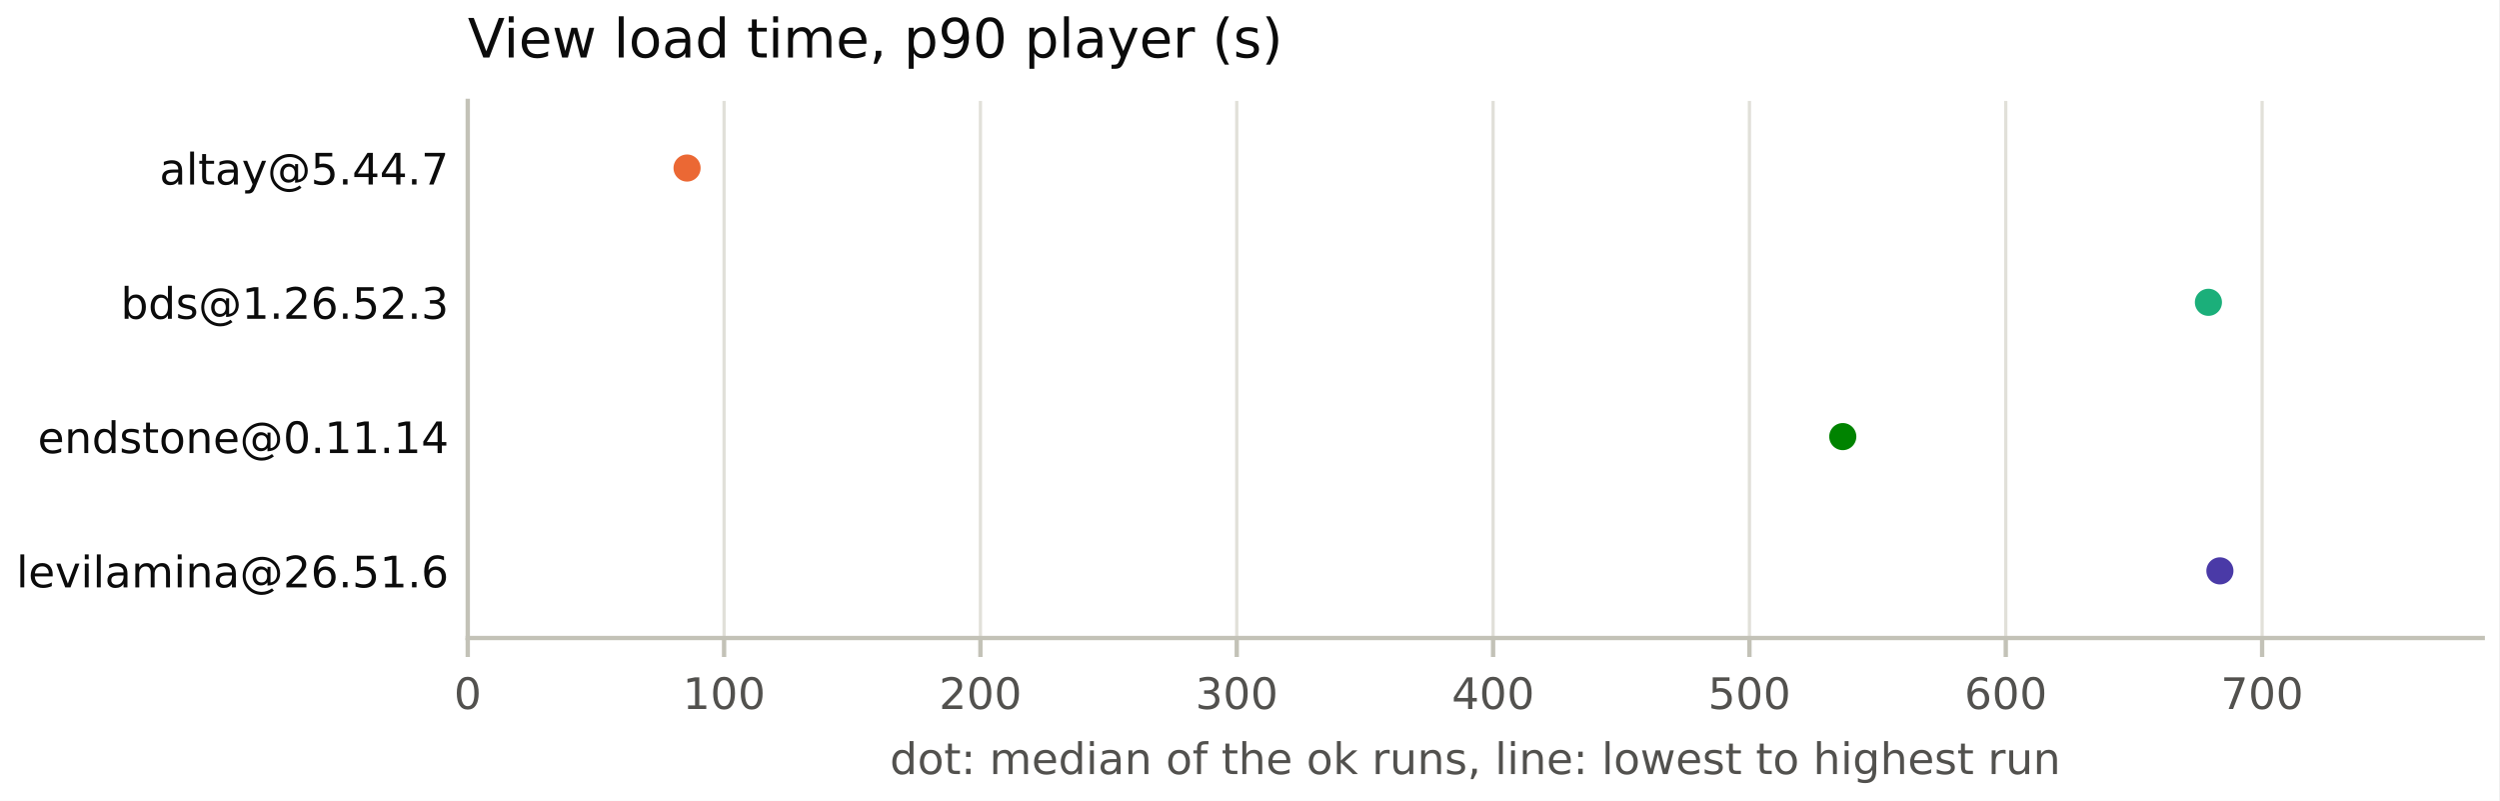
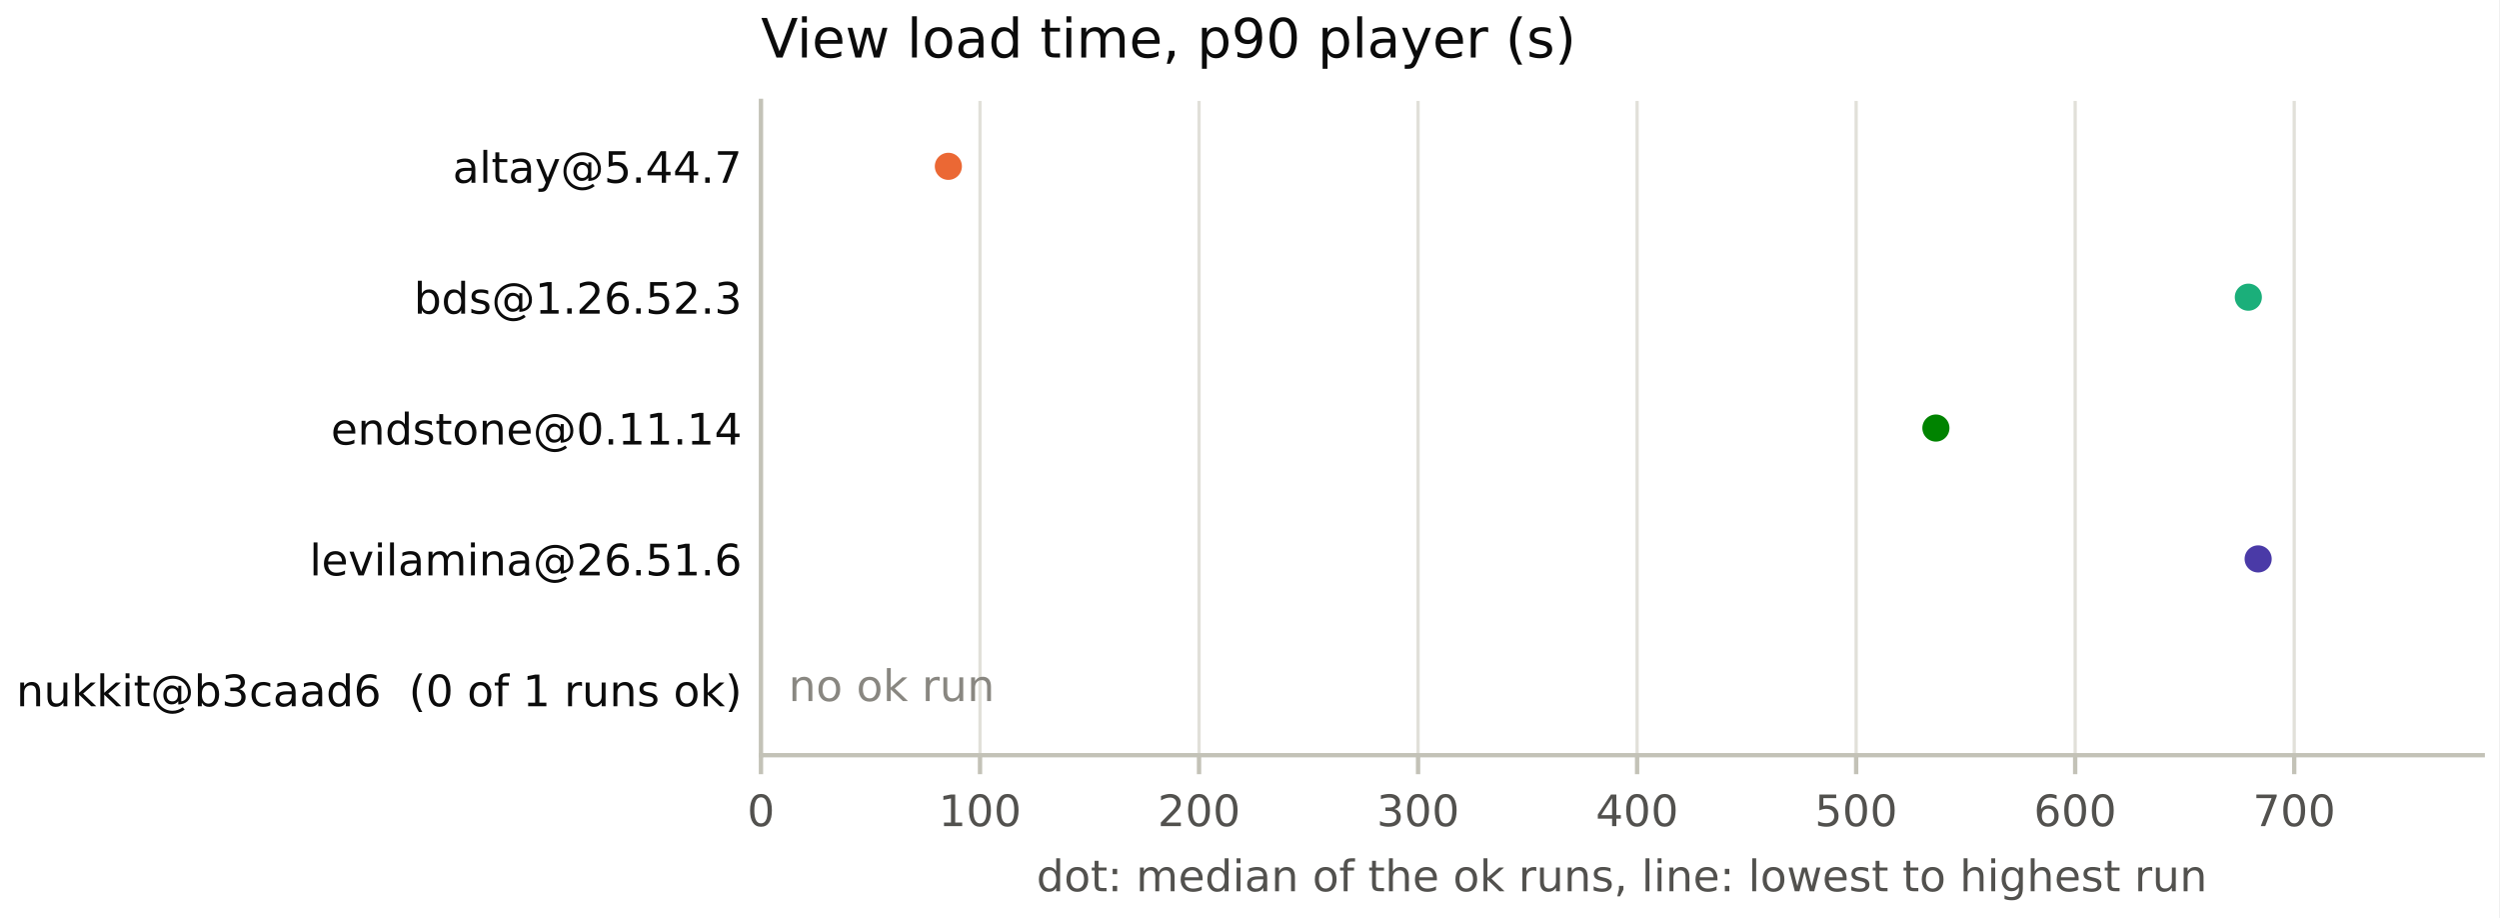
- <svg xmlns="http://www.w3.org/2000/svg" xmlns:xlink="http://www.w3.org/1999/xlink" width="460.8pt" height="147.6pt" viewBox="0 0 460.8 147.6" version="1.1">
+ <svg xmlns="http://www.w3.org/2000/svg" xmlns:xlink="http://www.w3.org/1999/xlink" width="460.8pt" height="169.2pt" viewBox="0 0 460.8 169.2" version="1.1">
  <defs>
    <style type="text/css">*{stroke-linejoin: round; stroke-linecap: butt}</style>
  </defs>
  <g id="figure_1">
    <g id="patch_1">
-       <path d="M 0 147.6  L 460.8 147.6  L 460.8 0  L 0 0  z " style="fill: #ffffff" />
+       <path d="M 0 169.2  L 460.8 169.2  L 460.8 0  L 0 0  z " style="fill: #ffffff" />
    </g>
    <g id="axes_1">
      <g id="patch_2">
-         <path d="M 86.25 117.599  L 457.8 117.599  L 457.8 18.599  L 86.25 18.599  z " style="fill: #ffffff" />
+         <path d="M 140.318 139.199  L 457.8 139.199  L 457.8 18.599  L 140.318 18.599  z " style="fill: #ffffff" />
      </g>
      <g id="matplotlib.axis_1">
        <g id="xtick_1">
          <g id="line2d_1">
-             <path d="M 86.25 117.599  L 86.25 18.599  " clip-path="url(#p719f9ddf94)" style="fill: none; stroke: #e1e0d9; stroke-width: 0.6; stroke-linecap: square" />
+             <path d="M 140.318 139.199  L 140.318 18.599  " clip-path="url(#pc99acf0a70)" style="fill: none; stroke: #e1e0d9; stroke-width: 0.6; stroke-linecap: square" />
          </g>
          <g id="line2d_2">
            <defs>
-               <path id="m1a9a3c42ce" d="M 0 0  L 0 3.5  " style="stroke: #c3c2b7; stroke-width: 0.8" />
+               <path id="med76c2f590" d="M 0 0  L 0 3.5  " style="stroke: #c3c2b7; stroke-width: 0.8" />
            </defs>
            <g>
-               <use xlink:href="#m1a9a3c42ce" x="86.25" y="117.599" style="fill: #c3c2b7; stroke: #c3c2b7; stroke-width: 0.8" />
+               <use xlink:href="#med76c2f590" x="140.318" y="139.199" style="fill: #c3c2b7; stroke: #c3c2b7; stroke-width: 0.8" />
            </g>
          </g>
          <g id="text_1">
-             <g style="fill: #52514e" transform="translate(83.70524 130.6773) scale(0.08 -0.08)">
+             <g style="fill: #52514e" transform="translate(137.7727 152.2773) scale(0.08 -0.08)">
              <defs>
                <path id="DejaVuSans-13" d="M 2034 4250  Q 1547 4250 1301 3770  Q 1056 3291 1056 2328  Q 1056 1369 1301 889  Q 1547 409 2034 409  Q 2525 409 2770 889  Q 3016 1369 3016 2328  Q 3016 3291 2770 3770  Q 2525 4250 2034 4250  z M 2034 4750  Q 2819 4750 3233 4129  Q 3647 3509 3647 2328  Q 3647 1150 3233 529  Q 2819 -91 2034 -91  Q 1250 -91 836 529  Q 422 1150 422 2328  Q 422 3509 836 4129  Q 1250 4750 2034 4750  z " transform="scale(0.015625)" />
              </defs>
              <use xlink:href="#DejaVuSans-13" />
            </g>
          </g>
        </g>
        <g id="xtick_2">
          <g id="line2d_3">
-             <path d="M 133.517 117.599  L 133.517 18.599  " clip-path="url(#p719f9ddf94)" style="fill: none; stroke: #e1e0d9; stroke-width: 0.6; stroke-linecap: square" />
+             <path d="M 180.707 139.199  L 180.707 18.599  " clip-path="url(#pc99acf0a70)" style="fill: none; stroke: #e1e0d9; stroke-width: 0.6; stroke-linecap: square" />
          </g>
          <g id="line2d_4">
            <g>
-               <use xlink:href="#m1a9a3c42ce" x="133.517" y="117.599" style="fill: #c3c2b7; stroke: #c3c2b7; stroke-width: 0.8" />
+               <use xlink:href="#med76c2f590" x="180.707" y="139.199" style="fill: #c3c2b7; stroke: #c3c2b7; stroke-width: 0.8" />
            </g>
          </g>
          <g id="text_2">
-             <g style="fill: #52514e" transform="translate(125.8822 130.6773) scale(0.08 -0.08)">
+             <g style="fill: #52514e" transform="translate(173.0715 152.2773) scale(0.08 -0.08)">
              <defs>
                <path id="DejaVuSans-14" d="M 794 531  L 1825 531  L 1825 4091  L 703 3866  L 703 4441  L 1819 4666  L 2450 4666  L 2450 531  L 3481 531  L 3481 0  L 794 0  L 794 531  z " transform="scale(0.015625)" />
              </defs>
              <use xlink:href="#DejaVuSans-14" />
              <use xlink:href="#DejaVuSans-13" transform="translate(63.625 0)" />
              <use xlink:href="#DejaVuSans-13" transform="translate(127.25 0)" />
            </g>
          </g>
        </g>
        <g id="xtick_3">
          <g id="line2d_5">
-             <path d="M 180.784 117.599  L 180.784 18.599  " clip-path="url(#p719f9ddf94)" style="fill: none; stroke: #e1e0d9; stroke-width: 0.6; stroke-linecap: square" />
+             <path d="M 221.095 139.199  L 221.095 18.599  " clip-path="url(#pc99acf0a70)" style="fill: none; stroke: #e1e0d9; stroke-width: 0.6; stroke-linecap: square" />
          </g>
          <g id="line2d_6">
            <g>
-               <use xlink:href="#m1a9a3c42ce" x="180.784" y="117.599" style="fill: #c3c2b7; stroke: #c3c2b7; stroke-width: 0.8" />
+               <use xlink:href="#med76c2f590" x="221.095" y="139.199" style="fill: #c3c2b7; stroke: #c3c2b7; stroke-width: 0.8" />
            </g>
          </g>
          <g id="text_3">
-             <g style="fill: #52514e" transform="translate(173.1493 130.6773) scale(0.08 -0.08)">
+             <g style="fill: #52514e" transform="translate(213.4603 152.2773) scale(0.08 -0.08)">
              <defs>
                <path id="DejaVuSans-15" d="M 1228 531  L 3431 531  L 3431 0  L 469 0  L 469 531  Q 828 903 1448 1529  Q 2069 2156 2228 2338  Q 2531 2678 2651 2914  Q 2772 3150 2772 3378  Q 2772 3750 2511 3984  Q 2250 4219 1831 4219  Q 1534 4219 1204 4116  Q 875 4013 500 3803  L 500 4441  Q 881 4594 1212 4672  Q 1544 4750 1819 4750  Q 2544 4750 2975 4387  Q 3406 4025 3406 3419  Q 3406 3131 3298 2873  Q 3191 2616 2906 2266  Q 2828 2175 2409 1742  Q 1991 1309 1228 531  z " transform="scale(0.015625)" />
              </defs>
              <use xlink:href="#DejaVuSans-15" />
              <use xlink:href="#DejaVuSans-13" transform="translate(63.625 0)" />
              <use xlink:href="#DejaVuSans-13" transform="translate(127.25 0)" />
            </g>
          </g>
        </g>
        <g id="xtick_4">
          <g id="line2d_7">
-             <path d="M 228.051 117.599  L 228.051 18.599  " clip-path="url(#p719f9ddf94)" style="fill: none; stroke: #e1e0d9; stroke-width: 0.6; stroke-linecap: square" />
+             <path d="M 261.484 139.199  L 261.484 18.599  " clip-path="url(#pc99acf0a70)" style="fill: none; stroke: #e1e0d9; stroke-width: 0.6; stroke-linecap: square" />
          </g>
          <g id="line2d_8">
            <g>
-               <use xlink:href="#m1a9a3c42ce" x="228.051" y="117.599" style="fill: #c3c2b7; stroke: #c3c2b7; stroke-width: 0.8" />
+               <use xlink:href="#med76c2f590" x="261.484" y="139.199" style="fill: #c3c2b7; stroke: #c3c2b7; stroke-width: 0.8" />
            </g>
          </g>
          <g id="text_4">
-             <g style="fill: #52514e" transform="translate(220.4163 130.6773) scale(0.08 -0.08)">
+             <g style="fill: #52514e" transform="translate(253.849 152.2773) scale(0.08 -0.08)">
              <defs>
                <path id="DejaVuSans-16" d="M 2597 2516  Q 3050 2419 3304 2112  Q 3559 1806 3559 1356  Q 3559 666 3084 287  Q 2609 -91 1734 -91  Q 1441 -91 1130 -33  Q 819 25 488 141  L 488 750  Q 750 597 1062 519  Q 1375 441 1716 441  Q 2309 441 2620 675  Q 2931 909 2931 1356  Q 2931 1769 2642 2001  Q 2353 2234 1838 2234  L 1294 2234  L 1294 2753  L 1863 2753  Q 2328 2753 2575 2939  Q 2822 3125 2822 3475  Q 2822 3834 2567 4026  Q 2313 4219 1838 4219  Q 1578 4219 1281 4162  Q 984 4106 628 3988  L 628 4550  Q 988 4650 1302 4700  Q 1616 4750 1894 4750  Q 2613 4750 3031 4423  Q 3450 4097 3450 3541  Q 3450 3153 3228 2886  Q 3006 2619 2597 2516  z " transform="scale(0.015625)" />
              </defs>
              <use xlink:href="#DejaVuSans-16" />
              <use xlink:href="#DejaVuSans-13" transform="translate(63.625 0)" />
              <use xlink:href="#DejaVuSans-13" transform="translate(127.25 0)" />
            </g>
          </g>
        </g>
        <g id="xtick_5">
          <g id="line2d_9">
-             <path d="M 275.318 117.599  L 275.318 18.599  " clip-path="url(#p719f9ddf94)" style="fill: none; stroke: #e1e0d9; stroke-width: 0.6; stroke-linecap: square" />
+             <path d="M 301.873 139.199  L 301.873 18.599  " clip-path="url(#pc99acf0a70)" style="fill: none; stroke: #e1e0d9; stroke-width: 0.6; stroke-linecap: square" />
          </g>
          <g id="line2d_10">
            <g>
-               <use xlink:href="#m1a9a3c42ce" x="275.318" y="117.599" style="fill: #c3c2b7; stroke: #c3c2b7; stroke-width: 0.8" />
+               <use xlink:href="#med76c2f590" x="301.873" y="139.199" style="fill: #c3c2b7; stroke: #c3c2b7; stroke-width: 0.8" />
            </g>
          </g>
          <g id="text_5">
-             <g style="fill: #52514e" transform="translate(267.6833 130.6773) scale(0.08 -0.08)">
+             <g style="fill: #52514e" transform="translate(294.2378 152.2773) scale(0.08 -0.08)">
              <defs>
                <path id="DejaVuSans-17" d="M 2419 4116  L 825 1625  L 2419 1625  L 2419 4116  z M 2253 4666  L 3047 4666  L 3047 1625  L 3713 1625  L 3713 1100  L 3047 1100  L 3047 0  L 2419 0  L 2419 1100  L 313 1100  L 313 1709  L 2253 4666  z " transform="scale(0.015625)" />
              </defs>
              <use xlink:href="#DejaVuSans-17" />
              <use xlink:href="#DejaVuSans-13" transform="translate(63.625 0)" />
              <use xlink:href="#DejaVuSans-13" transform="translate(127.25 0)" />
            </g>
          </g>
        </g>
        <g id="xtick_6">
          <g id="line2d_11">
-             <path d="M 322.585 117.599  L 322.585 18.599  " clip-path="url(#p719f9ddf94)" style="fill: none; stroke: #e1e0d9; stroke-width: 0.6; stroke-linecap: square" />
+             <path d="M 342.262 139.199  L 342.262 18.599  " clip-path="url(#pc99acf0a70)" style="fill: none; stroke: #e1e0d9; stroke-width: 0.6; stroke-linecap: square" />
          </g>
          <g id="line2d_12">
            <g>
-               <use xlink:href="#m1a9a3c42ce" x="322.585" y="117.599" style="fill: #c3c2b7; stroke: #c3c2b7; stroke-width: 0.8" />
+               <use xlink:href="#med76c2f590" x="342.262" y="139.199" style="fill: #c3c2b7; stroke: #c3c2b7; stroke-width: 0.8" />
            </g>
          </g>
          <g id="text_6">
-             <g style="fill: #52514e" transform="translate(314.9503 130.6773) scale(0.08 -0.08)">
+             <g style="fill: #52514e" transform="translate(334.6265 152.2773) scale(0.08 -0.08)">
              <defs>
                <path id="DejaVuSans-18" d="M 691 4666  L 3169 4666  L 3169 4134  L 1269 4134  L 1269 2991  Q 1406 3038 1543 3061  Q 1681 3084 1819 3084  Q 2600 3084 3056 2656  Q 3513 2228 3513 1497  Q 3513 744 3044 326  Q 2575 -91 1722 -91  Q 1428 -91 1123 -41  Q 819 9 494 109  L 494 744  Q 775 591 1075 516  Q 1375 441 1709 441  Q 2250 441 2565 725  Q 2881 1009 2881 1497  Q 2881 1984 2565 2268  Q 2250 2553 1709 2553  Q 1456 2553 1204 2497  Q 953 2441 691 2322  L 691 4666  z " transform="scale(0.015625)" />
              </defs>
              <use xlink:href="#DejaVuSans-18" />
              <use xlink:href="#DejaVuSans-13" transform="translate(63.625 0)" />
              <use xlink:href="#DejaVuSans-13" transform="translate(127.25 0)" />
            </g>
          </g>
        </g>
        <g id="xtick_7">
          <g id="line2d_13">
-             <path d="M 369.852 117.599  L 369.852 18.599  " clip-path="url(#p719f9ddf94)" style="fill: none; stroke: #e1e0d9; stroke-width: 0.6; stroke-linecap: square" />
+             <path d="M 382.65 139.199  L 382.65 18.599  " clip-path="url(#pc99acf0a70)" style="fill: none; stroke: #e1e0d9; stroke-width: 0.6; stroke-linecap: square" />
          </g>
          <g id="line2d_14">
            <g>
-               <use xlink:href="#m1a9a3c42ce" x="369.852" y="117.599" style="fill: #c3c2b7; stroke: #c3c2b7; stroke-width: 0.8" />
+               <use xlink:href="#med76c2f590" x="382.65" y="139.199" style="fill: #c3c2b7; stroke: #c3c2b7; stroke-width: 0.8" />
            </g>
          </g>
          <g id="text_7">
-             <g style="fill: #52514e" transform="translate(362.2173 130.6773) scale(0.08 -0.08)">
+             <g style="fill: #52514e" transform="translate(375.0153 152.2773) scale(0.08 -0.08)">
              <defs>
                <path id="DejaVuSans-19" d="M 2113 2584  Q 1688 2584 1439 2293  Q 1191 2003 1191 1497  Q 1191 994 1439 701  Q 1688 409 2113 409  Q 2538 409 2786 701  Q 3034 994 3034 1497  Q 3034 2003 2786 2293  Q 2538 2584 2113 2584  z M 3366 4563  L 3366 3988  Q 3128 4100 2886 4159  Q 2644 4219 2406 4219  Q 1781 4219 1451 3797  Q 1122 3375 1075 2522  Q 1259 2794 1537 2939  Q 1816 3084 2150 3084  Q 2853 3084 3261 2657  Q 3669 2231 3669 1497  Q 3669 778 3244 343  Q 2819 -91 2113 -91  Q 1303 -91 875 529  Q 447 1150 447 2328  Q 447 3434 972 4092  Q 1497 4750 2381 4750  Q 2619 4750 2861 4703  Q 3103 4656 3366 4563  z " transform="scale(0.015625)" />
              </defs>
              <use xlink:href="#DejaVuSans-19" />
              <use xlink:href="#DejaVuSans-13" transform="translate(63.625 0)" />
              <use xlink:href="#DejaVuSans-13" transform="translate(127.25 0)" />
            </g>
          </g>
        </g>
        <g id="xtick_8">
          <g id="line2d_15">
-             <path d="M 417.119 117.599  L 417.119 18.599  " clip-path="url(#p719f9ddf94)" style="fill: none; stroke: #e1e0d9; stroke-width: 0.6; stroke-linecap: square" />
+             <path d="M 423.039 139.199  L 423.039 18.599  " clip-path="url(#pc99acf0a70)" style="fill: none; stroke: #e1e0d9; stroke-width: 0.6; stroke-linecap: square" />
          </g>
          <g id="line2d_16">
            <g>
-               <use xlink:href="#m1a9a3c42ce" x="417.119" y="117.599" style="fill: #c3c2b7; stroke: #c3c2b7; stroke-width: 0.8" />
+               <use xlink:href="#med76c2f590" x="423.039" y="139.199" style="fill: #c3c2b7; stroke: #c3c2b7; stroke-width: 0.8" />
            </g>
          </g>
          <g id="text_8">
-             <g style="fill: #52514e" transform="translate(409.4843 130.6773) scale(0.08 -0.08)">
+             <g style="fill: #52514e" transform="translate(415.4041 152.2773) scale(0.08 -0.08)">
              <defs>
                <path id="DejaVuSans-1a" d="M 525 4666  L 3525 4666  L 3525 4397  L 1831 0  L 1172 0  L 2766 4134  L 525 4134  L 525 4666  z " transform="scale(0.015625)" />
              </defs>
              <use xlink:href="#DejaVuSans-1a" />
              <use xlink:href="#DejaVuSans-13" transform="translate(63.625 0)" />
              <use xlink:href="#DejaVuSans-13" transform="translate(127.25 0)" />
            </g>
          </g>
        </g>
        <g id="text_9">
-           <g style="fill: #52514e" transform="translate(164.0894 142.6779) scale(0.08 -0.08)">
+           <g style="fill: #52514e" transform="translate(191.1231 164.2779) scale(0.08 -0.08)">
            <defs>
              <path id="DejaVuSans-47" d="M 2906 2969  L 2906 4863  L 3481 4863  L 3481 0  L 2906 0  L 2906 525  Q 2725 213 2448 61  Q 2172 -91 1784 -91  Q 1150 -91 751 415  Q 353 922 353 1747  Q 353 2572 751 3078  Q 1150 3584 1784 3584  Q 2172 3584 2448 3432  Q 2725 3281 2906 2969  z M 947 1747  Q 947 1113 1208 752  Q 1469 391 1925 391  Q 2381 391 2643 752  Q 2906 1113 2906 1747  Q 2906 2381 2643 2742  Q 2381 3103 1925 3103  Q 1469 3103 1208 2742  Q 947 2381 947 1747  z " transform="scale(0.015625)" />
              <path id="DejaVuSans-52" d="M 1959 3097  Q 1497 3097 1228 2736  Q 959 2375 959 1747  Q 959 1119 1226 758  Q 1494 397 1959 397  Q 2419 397 2687 759  Q 2956 1122 2956 1747  Q 2956 2369 2687 2733  Q 2419 3097 1959 3097  z M 1959 3584  Q 2709 3584 3137 3096  Q 3566 2609 3566 1747  Q 3566 888 3137 398  Q 2709 -91 1959 -91  Q 1206 -91 779 398  Q 353 888 353 1747  Q 353 2609 779 3096  Q 1206 3584 1959 3584  z " transform="scale(0.015625)" />
              <path id="DejaVuSans-57" d="M 1172 4494  L 1172 3500  L 2356 3500  L 2356 3053  L 1172 3053  L 1172 1153  Q 1172 725 1289 603  Q 1406 481 1766 481  L 2356 481  L 2356 0  L 1766 0  Q 1100 0 847 248  Q 594 497 594 1153  L 594 3053  L 172 3053  L 172 3500  L 594 3500  L 594 4494  L 1172 4494  z " transform="scale(0.015625)" />
              <path id="DejaVuSans-1d" d="M 750 794  L 1409 794  L 1409 0  L 750 0  L 750 794  z M 750 3309  L 1409 3309  L 1409 2516  L 750 2516  L 750 3309  z " transform="scale(0.015625)" />
              <path id="DejaVuSans-3" transform="scale(0.015625)" />
              <path id="DejaVuSans-50" d="M 3328 2828  Q 3544 3216 3844 3400  Q 4144 3584 4550 3584  Q 5097 3584 5394 3201  Q 5691 2819 5691 2113  L 5691 0  L 5113 0  L 5113 2094  Q 5113 2597 4934 2840  Q 4756 3084 4391 3084  Q 3944 3084 3684 2787  Q 3425 2491 3425 1978  L 3425 0  L 2847 0  L 2847 2094  Q 2847 2600 2669 2842  Q 2491 3084 2119 3084  Q 1678 3084 1418 2786  Q 1159 2488 1159 1978  L 1159 0  L 581 0  L 581 3500  L 1159 3500  L 1159 2956  Q 1356 3278 1631 3431  Q 1906 3584 2284 3584  Q 2666 3584 2933 3390  Q 3200 3197 3328 2828  z " transform="scale(0.015625)" />
              <path id="DejaVuSans-48" d="M 3597 1894  L 3597 1613  L 953 1613  Q 991 1019 1311 708  Q 1631 397 2203 397  Q 2534 397 2845 478  Q 3156 559 3463 722  L 3463 178  Q 3153 47 2828 -22  Q 2503 -91 2169 -91  Q 1331 -91 842 396  Q 353 884 353 1716  Q 353 2575 817 3079  Q 1281 3584 2069 3584  Q 2775 3584 3186 3129  Q 3597 2675 3597 1894  z M 3022 2063  Q 3016 2534 2758 2815  Q 2500 3097 2075 3097  Q 1594 3097 1305 2825  Q 1016 2553 972 2059  L 3022 2063  z " transform="scale(0.015625)" />
              <path id="DejaVuSans-4c" d="M 603 3500  L 1178 3500  L 1178 0  L 603 0  L 603 3500  z M 603 4863  L 1178 4863  L 1178 4134  L 603 4134  L 603 4863  z " transform="scale(0.015625)" />
              <path id="DejaVuSans-44" d="M 2194 1759  Q 1497 1759 1228 1600  Q 959 1441 959 1056  Q 959 750 1161 570  Q 1363 391 1709 391  Q 2188 391 2477 730  Q 2766 1069 2766 1631  L 2766 1759  L 2194 1759  z M 3341 1997  L 3341 0  L 2766 0  L 2766 531  Q 2569 213 2275 61  Q 1981 -91 1556 -91  Q 1019 -91 701 211  Q 384 513 384 1019  Q 384 1609 779 1909  Q 1175 2209 1959 2209  L 2766 2209  L 2766 2266  Q 2766 2663 2505 2880  Q 2244 3097 1772 3097  Q 1472 3097 1187 3025  Q 903 2953 641 2809  L 641 3341  Q 956 3463 1253 3523  Q 1550 3584 1831 3584  Q 2591 3584 2966 3190  Q 3341 2797 3341 1997  z " transform="scale(0.015625)" />
              <path id="DejaVuSans-51" d="M 3513 2113  L 3513 0  L 2938 0  L 2938 2094  Q 2938 2591 2744 2837  Q 2550 3084 2163 3084  Q 1697 3084 1428 2787  Q 1159 2491 1159 1978  L 1159 0  L 581 0  L 581 3500  L 1159 3500  L 1159 2956  Q 1366 3272 1645 3428  Q 1925 3584 2291 3584  Q 2894 3584 3203 3211  Q 3513 2838 3513 2113  z " transform="scale(0.015625)" />
              <path id="DejaVuSans-49" d="M 2375 4863  L 2375 4384  L 1825 4384  Q 1516 4384 1395 4259  Q 1275 4134 1275 3809  L 1275 3500  L 2222 3500  L 2222 3053  L 1275 3053  L 1275 0  L 697 0  L 697 3053  L 147 3053  L 147 3500  L 697 3500  L 697 3744  Q 697 4328 969 4595  Q 1241 4863 1831 4863  L 2375 4863  z " transform="scale(0.015625)" />
              <path id="DejaVuSans-4b" d="M 3513 2113  L 3513 0  L 2938 0  L 2938 2094  Q 2938 2591 2744 2837  Q 2550 3084 2163 3084  Q 1697 3084 1428 2787  Q 1159 2491 1159 1978  L 1159 0  L 581 0  L 581 4863  L 1159 4863  L 1159 2956  Q 1366 3272 1645 3428  Q 1925 3584 2291 3584  Q 2894 3584 3203 3211  Q 3513 2838 3513 2113  z " transform="scale(0.015625)" />
              <path id="DejaVuSans-4e" d="M 581 4863  L 1159 4863  L 1159 1991  L 2875 3500  L 3609 3500  L 1753 1863  L 3688 0  L 2938 0  L 1159 1709  L 1159 0  L 581 0  L 581 4863  z " transform="scale(0.015625)" />
              <path id="DejaVuSans-55" d="M 2631 2963  Q 2534 3019 2420 3045  Q 2306 3072 2169 3072  Q 1681 3072 1420 2755  Q 1159 2438 1159 1844  L 1159 0  L 581 0  L 581 3500  L 1159 3500  L 1159 2956  Q 1341 3275 1631 3429  Q 1922 3584 2338 3584  Q 2397 3584 2469 3576  Q 2541 3569 2628 3553  L 2631 2963  z " transform="scale(0.015625)" />
              <path id="DejaVuSans-58" d="M 544 1381  L 544 3500  L 1119 3500  L 1119 1403  Q 1119 906 1312 657  Q 1506 409 1894 409  Q 2359 409 2629 706  Q 2900 1003 2900 1516  L 2900 3500  L 3475 3500  L 3475 0  L 2900 0  L 2900 538  Q 2691 219 2414 64  Q 2138 -91 1772 -91  Q 1169 -91 856 284  Q 544 659 544 1381  z M 1991 3584  L 1991 3584  z " transform="scale(0.015625)" />
              <path id="DejaVuSans-56" d="M 2834 3397  L 2834 2853  Q 2591 2978 2328 3040  Q 2066 3103 1784 3103  Q 1356 3103 1142 2972  Q 928 2841 928 2578  Q 928 2378 1081 2264  Q 1234 2150 1697 2047  L 1894 2003  Q 2506 1872 2764 1633  Q 3022 1394 3022 966  Q 3022 478 2636 193  Q 2250 -91 1575 -91  Q 1294 -91 989 -36  Q 684 19 347 128  L 347 722  Q 666 556 975 473  Q 1284 391 1588 391  Q 1994 391 2212 530  Q 2431 669 2431 922  Q 2431 1156 2273 1281  Q 2116 1406 1581 1522  L 1381 1569  Q 847 1681 609 1914  Q 372 2147 372 2553  Q 372 3047 722 3315  Q 1072 3584 1716 3584  Q 2034 3584 2315 3537  Q 2597 3491 2834 3397  z " transform="scale(0.015625)" />
              <path id="DejaVuSans-f" d="M 750 794  L 1409 794  L 1409 256  L 897 -744  L 494 -744  L 750 256  L 750 794  z " transform="scale(0.015625)" />
              <path id="DejaVuSans-4f" d="M 603 4863  L 1178 4863  L 1178 0  L 603 0  L 603 4863  z " transform="scale(0.015625)" />
              <path id="DejaVuSans-5a" d="M 269 3500  L 844 3500  L 1563 769  L 2278 3500  L 2956 3500  L 3675 769  L 4391 3500  L 4966 3500  L 4050 0  L 3372 0  L 2619 2869  L 1863 0  L 1184 0  L 269 3500  z " transform="scale(0.015625)" />
              <path id="DejaVuSans-4a" d="M 2906 1791  Q 2906 2416 2648 2759  Q 2391 3103 1925 3103  Q 1463 3103 1205 2759  Q 947 2416 947 1791  Q 947 1169 1205 825  Q 1463 481 1925 481  Q 2391 481 2648 825  Q 2906 1169 2906 1791  z M 3481 434  Q 3481 -459 3084 -895  Q 2688 -1331 1869 -1331  Q 1566 -1331 1297 -1286  Q 1028 -1241 775 -1147  L 775 -588  Q 1028 -725 1275 -790  Q 1522 -856 1778 -856  Q 2344 -856 2625 -561  Q 2906 -266 2906 331  L 2906 616  Q 2728 306 2450 153  Q 2172 0 1784 0  Q 1141 0 747 490  Q 353 981 353 1791  Q 353 2603 747 3093  Q 1141 3584 1784 3584  Q 2172 3584 2450 3431  Q 2728 3278 2906 2969  L 2906 3500  L 3481 3500  L 3481 434  z " transform="scale(0.015625)" />
            </defs>
            <use xlink:href="#DejaVuSans-47" />
            <use xlink:href="#DejaVuSans-52" transform="translate(63.48438 0)" />
            <use xlink:href="#DejaVuSans-57" transform="translate(124.6719 0)" />
            <use xlink:href="#DejaVuSans-1d" transform="translate(163.875 0)" />
            <use xlink:href="#DejaVuSans-3" transform="translate(197.5625 0)" />
            <use xlink:href="#DejaVuSans-50" transform="translate(229.3438 0)" />
            <use xlink:href="#DejaVuSans-48" transform="translate(326.75 0)" />
            <use xlink:href="#DejaVuSans-47" transform="translate(388.2812 0)" />
            <use xlink:href="#DejaVuSans-4c" transform="translate(451.7656 0)" />
            <use xlink:href="#DejaVuSans-44" transform="translate(479.5469 0)" />
            <use xlink:href="#DejaVuSans-51" transform="translate(540.8281 0)" />
            <use xlink:href="#DejaVuSans-3" transform="translate(604.2031 0)" />
            <use xlink:href="#DejaVuSans-52" transform="translate(635.9844 0)" />
            <use xlink:href="#DejaVuSans-49" transform="translate(697.1719 0)" />
            <use xlink:href="#DejaVuSans-3" transform="translate(732.375 0)" />
            <use xlink:href="#DejaVuSans-57" transform="translate(764.1562 0)" />
            <use xlink:href="#DejaVuSans-4b" transform="translate(803.3594 0)" />
            <use xlink:href="#DejaVuSans-48" transform="translate(866.7344 0)" />
            <use xlink:href="#DejaVuSans-3" transform="translate(928.2656 0)" />
            <use xlink:href="#DejaVuSans-52" transform="translate(960.0469 0)" />
            <use xlink:href="#DejaVuSans-4e" transform="translate(1021.234 0)" />
            <use xlink:href="#DejaVuSans-3" transform="translate(1079.141 0)" />
            <use xlink:href="#DejaVuSans-55" transform="translate(1110.922 0)" />
            <use xlink:href="#DejaVuSans-58" transform="translate(1152.031 0)" />
            <use xlink:href="#DejaVuSans-51" transform="translate(1215.406 0)" />
            <use xlink:href="#DejaVuSans-56" transform="translate(1278.781 0)" />
            <use xlink:href="#DejaVuSans-f" transform="translate(1330.875 0)" />
            <use xlink:href="#DejaVuSans-3" transform="translate(1362.656 0)" />
            <use xlink:href="#DejaVuSans-4f" transform="translate(1394.438 0)" />
            <use xlink:href="#DejaVuSans-4c" transform="translate(1422.219 0)" />
            <use xlink:href="#DejaVuSans-51" transform="translate(1450 0)" />
            <use xlink:href="#DejaVuSans-48" transform="translate(1513.375 0)" />
            <use xlink:href="#DejaVuSans-1d" transform="translate(1574.906 0)" />
            <use xlink:href="#DejaVuSans-3" transform="translate(1608.594 0)" />
            <use xlink:href="#DejaVuSans-4f" transform="translate(1640.375 0)" />
            <use xlink:href="#DejaVuSans-52" transform="translate(1668.156 0)" />
            <use xlink:href="#DejaVuSans-5a" transform="translate(1729.344 0)" />
            <use xlink:href="#DejaVuSans-48" transform="translate(1811.125 0)" />
            <use xlink:href="#DejaVuSans-56" transform="translate(1872.656 0)" />
            <use xlink:href="#DejaVuSans-57" transform="translate(1924.75 0)" />
            <use xlink:href="#DejaVuSans-3" transform="translate(1963.953 0)" />
            <use xlink:href="#DejaVuSans-57" transform="translate(1995.734 0)" />
            <use xlink:href="#DejaVuSans-52" transform="translate(2034.938 0)" />
            <use xlink:href="#DejaVuSans-3" transform="translate(2096.125 0)" />
            <use xlink:href="#DejaVuSans-4b" transform="translate(2127.906 0)" />
            <use xlink:href="#DejaVuSans-4c" transform="translate(2191.281 0)" />
            <use xlink:href="#DejaVuSans-4a" transform="translate(2219.062 0)" />
            <use xlink:href="#DejaVuSans-4b" transform="translate(2282.547 0)" />
            <use xlink:href="#DejaVuSans-48" transform="translate(2345.922 0)" />
            <use xlink:href="#DejaVuSans-56" transform="translate(2407.453 0)" />
            <use xlink:href="#DejaVuSans-57" transform="translate(2459.547 0)" />
            <use xlink:href="#DejaVuSans-3" transform="translate(2498.75 0)" />
            <use xlink:href="#DejaVuSans-55" transform="translate(2530.531 0)" />
            <use xlink:href="#DejaVuSans-58" transform="translate(2571.641 0)" />
            <use xlink:href="#DejaVuSans-51" transform="translate(2635.016 0)" />
          </g>
        </g>
      </g>
      <g id="matplotlib.axis_2">
        <g id="ytick_1">
          <g id="line2d_17" />
          <g id="text_10">
-             <g style="fill: #0b0b0b" transform="translate(29.40649 34.01311) scale(0.08 -0.08)">
+             <g style="fill: #0b0b0b" transform="translate(83.47399 33.6981) scale(0.08 -0.08)">
              <defs>
                <path id="DejaVuSans-5c" d="M 2059 -325  Q 1816 -950 1584 -1140  Q 1353 -1331 966 -1331  L 506 -1331  L 506 -850  L 844 -850  Q 1081 -850 1212 -737  Q 1344 -625 1503 -206  L 1606 56  L 191 3500  L 800 3500  L 1894 763  L 2988 3500  L 3597 3500  L 2059 -325  z " transform="scale(0.015625)" />
                <path id="DejaVuSans-23" d="M 2381 1678  Q 2381 1231 2603 976  Q 2825 722 3213 722  Q 3597 722 3817 978  Q 4038 1234 4038 1678  Q 4038 2116 3813 2373  Q 3588 2631 3206 2631  Q 2828 2631 2604 2375  Q 2381 2119 2381 1678  z M 4084 744  Q 3897 503 3655 389  Q 3413 275 3091 275  Q 2553 275 2217 664  Q 1881 1053 1881 1678  Q 1881 2303 2218 2693  Q 2556 3084 3091 3084  Q 3413 3084 3656 2967  Q 3900 2850 4084 2613  L 4084 3022  L 4531 3022  L 4531 722  Q 4988 791 5245 1139  Q 5503 1488 5503 2041  Q 5503 2375 5404 2669  Q 5306 2963 5106 3213  Q 4781 3622 4314 3839  Q 3847 4056 3297 4056  Q 2913 4056 2559 3954  Q 2206 3853 1906 3653  Q 1416 3334 1139 2817  Q 863 2300 863 1697  Q 863 1200 1042 765  Q 1222 331 1563 0  Q 1891 -325 2322 -495  Q 2753 -666 3244 -666  Q 3647 -666 4036 -530  Q 4425 -394 4750 -141  L 5031 -488  Q 4641 -791 4180 -952  Q 3719 -1113 3244 -1113  Q 2666 -1113 2153 -908  Q 1641 -703 1241 -313  Q 841 78 631 592  Q 422 1106 422 1697  Q 422 2266 634 2781  Q 847 3297 1241 3688  Q 1644 4084 2172 4295  Q 2700 4506 3291 4506  Q 3953 4506 4520 4234  Q 5088 3963 5472 3463  Q 5706 3156 5829 2797  Q 5953 2438 5953 2053  Q 5953 1231 5456 756  Q 4959 281 4084 263  L 4084 744  z " transform="scale(0.015625)" />
                <path id="DejaVuSans-11" d="M 684 794  L 1344 794  L 1344 0  L 684 0  L 684 794  z " transform="scale(0.015625)" />
              </defs>
              <use xlink:href="#DejaVuSans-44" />
              <use xlink:href="#DejaVuSans-4f" transform="translate(61.28125 0)" />
              <use xlink:href="#DejaVuSans-57" transform="translate(89.0625 0)" />
              <use xlink:href="#DejaVuSans-44" transform="translate(128.2656 0)" />
              <use xlink:href="#DejaVuSans-5c" transform="translate(189.5469 0)" />
              <use xlink:href="#DejaVuSans-23" transform="translate(248.7344 0)" />
              <use xlink:href="#DejaVuSans-18" transform="translate(348.7344 0)" />
              <use xlink:href="#DejaVuSans-11" transform="translate(412.3594 0)" />
              <use xlink:href="#DejaVuSans-17" transform="translate(444.1406 0)" />
              <use xlink:href="#DejaVuSans-17" transform="translate(507.7656 0)" />
              <use xlink:href="#DejaVuSans-11" transform="translate(571.3906 0)" />
              <use xlink:href="#DejaVuSans-1a" transform="translate(603.1719 0)" />
            </g>
          </g>
        </g>
        <g id="ytick_2">
          <g id="line2d_18" />
          <g id="text_11">
-             <g style="fill: #0b0b0b" transform="translate(22.25774 58.76322) scale(0.08 -0.08)">
+             <g style="fill: #0b0b0b" transform="translate(76.32524 57.81819) scale(0.08 -0.08)">
              <defs>
                <path id="DejaVuSans-45" d="M 3116 1747  Q 3116 2381 2855 2742  Q 2594 3103 2138 3103  Q 1681 3103 1420 2742  Q 1159 2381 1159 1747  Q 1159 1113 1420 752  Q 1681 391 2138 391  Q 2594 391 2855 752  Q 3116 1113 3116 1747  z M 1159 2969  Q 1341 3281 1617 3432  Q 1894 3584 2278 3584  Q 2916 3584 3314 3078  Q 3713 2572 3713 1747  Q 3713 922 3314 415  Q 2916 -91 2278 -91  Q 1894 -91 1617 61  Q 1341 213 1159 525  L 1159 0  L 581 0  L 581 4863  L 1159 4863  L 1159 2969  z " transform="scale(0.015625)" />
              </defs>
              <use xlink:href="#DejaVuSans-45" />
              <use xlink:href="#DejaVuSans-47" transform="translate(63.48438 0)" />
              <use xlink:href="#DejaVuSans-56" transform="translate(126.9688 0)" />
              <use xlink:href="#DejaVuSans-23" transform="translate(179.0625 0)" />
              <use xlink:href="#DejaVuSans-14" transform="translate(279.0625 0)" />
              <use xlink:href="#DejaVuSans-11" transform="translate(342.6875 0)" />
              <use xlink:href="#DejaVuSans-15" transform="translate(374.4688 0)" />
              <use xlink:href="#DejaVuSans-19" transform="translate(438.0938 0)" />
              <use xlink:href="#DejaVuSans-11" transform="translate(501.7188 0)" />
              <use xlink:href="#DejaVuSans-18" transform="translate(533.5 0)" />
              <use xlink:href="#DejaVuSans-15" transform="translate(597.125 0)" />
              <use xlink:href="#DejaVuSans-11" transform="translate(660.75 0)" />
              <use xlink:href="#DejaVuSans-16" transform="translate(692.5312 0)" />
            </g>
          </g>
        </g>
        <g id="ytick_3">
          <g id="line2d_19" />
          <g id="text_12">
-             <g style="fill: #0b0b0b" transform="translate(6.95274 83.51334) scale(0.08 -0.08)">
+             <g style="fill: #0b0b0b" transform="translate(61.02024 81.93828) scale(0.08 -0.08)">
              <use xlink:href="#DejaVuSans-48" />
              <use xlink:href="#DejaVuSans-51" transform="translate(61.53125 0)" />
              <use xlink:href="#DejaVuSans-47" transform="translate(124.9062 0)" />
              <use xlink:href="#DejaVuSans-56" transform="translate(188.3906 0)" />
              <use xlink:href="#DejaVuSans-57" transform="translate(240.4844 0)" />
              <use xlink:href="#DejaVuSans-52" transform="translate(279.6875 0)" />
              <use xlink:href="#DejaVuSans-51" transform="translate(340.875 0)" />
              <use xlink:href="#DejaVuSans-48" transform="translate(404.25 0)" />
              <use xlink:href="#DejaVuSans-23" transform="translate(465.7812 0)" />
              <use xlink:href="#DejaVuSans-13" transform="translate(565.7812 0)" />
              <use xlink:href="#DejaVuSans-11" transform="translate(629.4062 0)" />
              <use xlink:href="#DejaVuSans-14" transform="translate(661.1875 0)" />
              <use xlink:href="#DejaVuSans-14" transform="translate(724.8125 0)" />
              <use xlink:href="#DejaVuSans-11" transform="translate(788.4375 0)" />
              <use xlink:href="#DejaVuSans-14" transform="translate(820.2188 0)" />
              <use xlink:href="#DejaVuSans-17" transform="translate(883.8438 0)" />
            </g>
          </g>
        </g>
        <g id="ytick_4">
          <g id="line2d_20" />
          <g id="text_13">
-             <g style="fill: #0b0b0b" transform="translate(3.00024 108.2635) scale(0.08 -0.08)">
+             <g style="fill: #0b0b0b" transform="translate(57.06774 106.0584) scale(0.08 -0.08)">
              <defs>
                <path id="DejaVuSans-59" d="M 191 3500  L 800 3500  L 1894 563  L 2988 3500  L 3597 3500  L 2284 0  L 1503 0  L 191 3500  z " transform="scale(0.015625)" />
              </defs>
              <use xlink:href="#DejaVuSans-4f" />
              <use xlink:href="#DejaVuSans-48" transform="translate(27.78125 0)" />
              <use xlink:href="#DejaVuSans-59" transform="translate(89.3125 0)" />
              <use xlink:href="#DejaVuSans-4c" transform="translate(148.5 0)" />
              <use xlink:href="#DejaVuSans-4f" transform="translate(176.2812 0)" />
              <use xlink:href="#DejaVuSans-44" transform="translate(204.0625 0)" />
              <use xlink:href="#DejaVuSans-50" transform="translate(265.3438 0)" />
              <use xlink:href="#DejaVuSans-4c" transform="translate(362.75 0)" />
              <use xlink:href="#DejaVuSans-51" transform="translate(390.5312 0)" />
              <use xlink:href="#DejaVuSans-44" transform="translate(453.9062 0)" />
              <use xlink:href="#DejaVuSans-23" transform="translate(515.1875 0)" />
              <use xlink:href="#DejaVuSans-15" transform="translate(615.1875 0)" />
              <use xlink:href="#DejaVuSans-19" transform="translate(678.8125 0)" />
              <use xlink:href="#DejaVuSans-11" transform="translate(742.4375 0)" />
              <use xlink:href="#DejaVuSans-18" transform="translate(774.2188 0)" />
              <use xlink:href="#DejaVuSans-14" transform="translate(837.8438 0)" />
              <use xlink:href="#DejaVuSans-11" transform="translate(901.4688 0)" />
              <use xlink:href="#DejaVuSans-19" transform="translate(933.25 0)" />
            </g>
          </g>
        </g>
+         <g id="ytick_5">
+           <g id="line2d_21" />
+           <g id="text_14">
+             <g style="fill: #0b0b0b" transform="translate(3.00024 130.1785) scale(0.08 -0.08)">
+               <defs>
+                 <path id="DejaVuSans-46" d="M 3122 3366  L 3122 2828  Q 2878 2963 2633 3030  Q 2388 3097 2138 3097  Q 1578 3097 1268 2742  Q 959 2388 959 1747  Q 959 1106 1268 751  Q 1578 397 2138 397  Q 2388 397 2633 464  Q 2878 531 3122 666  L 3122 134  Q 2881 22 2623 -34  Q 2366 -91 2075 -91  Q 1284 -91 818 406  Q 353 903 353 1747  Q 353 2603 823 3093  Q 1294 3584 2113 3584  Q 2378 3584 2631 3529  Q 2884 3475 3122 3366  z " transform="scale(0.015625)" />
+                 <path id="DejaVuSans-b" d="M 1984 4856  Q 1566 4138 1362 3434  Q 1159 2731 1159 2009  Q 1159 1288 1364 580  Q 1569 -128 1984 -844  L 1484 -844  Q 1016 -109 783 600  Q 550 1309 550 2009  Q 550 2706 781 3412  Q 1013 4119 1484 4856  L 1984 4856  z " transform="scale(0.015625)" />
+                 <path id="DejaVuSans-c" d="M 513 4856  L 1013 4856  Q 1481 4119 1714 3412  Q 1947 2706 1947 2009  Q 1947 1309 1714 600  Q 1481 -109 1013 -844  L 513 -844  Q 928 -128 1133 580  Q 1338 1288 1338 2009  Q 1338 2731 1133 3434  Q 928 4138 513 4856  z " transform="scale(0.015625)" />
+               </defs>
+               <use xlink:href="#DejaVuSans-51" />
+               <use xlink:href="#DejaVuSans-58" transform="translate(63.375 0)" />
+               <use xlink:href="#DejaVuSans-4e" transform="translate(126.75 0)" />
+               <use xlink:href="#DejaVuSans-4e" transform="translate(184.6562 0)" />
+               <use xlink:href="#DejaVuSans-4c" transform="translate(242.5625 0)" />
+               <use xlink:href="#DejaVuSans-57" transform="translate(270.3438 0)" />
+               <use xlink:href="#DejaVuSans-23" transform="translate(309.5469 0)" />
+               <use xlink:href="#DejaVuSans-45" transform="translate(409.5469 0)" />
+               <use xlink:href="#DejaVuSans-16" transform="translate(473.0312 0)" />
+               <use xlink:href="#DejaVuSans-46" transform="translate(536.6562 0)" />
+               <use xlink:href="#DejaVuSans-44" transform="translate(591.6406 0)" />
+               <use xlink:href="#DejaVuSans-44" transform="translate(652.9219 0)" />
+               <use xlink:href="#DejaVuSans-47" transform="translate(714.2031 0)" />
+               <use xlink:href="#DejaVuSans-19" transform="translate(777.6875 0)" />
+               <use xlink:href="#DejaVuSans-3" transform="translate(841.3125 0)" />
+               <use xlink:href="#DejaVuSans-3" transform="translate(873.0938 0)" />
+               <use xlink:href="#DejaVuSans-b" transform="translate(904.875 0)" />
+               <use xlink:href="#DejaVuSans-13" transform="translate(943.8906 0)" />
+               <use xlink:href="#DejaVuSans-3" transform="translate(1007.516 0)" />
+               <use xlink:href="#DejaVuSans-52" transform="translate(1039.297 0)" />
+               <use xlink:href="#DejaVuSans-49" transform="translate(1100.484 0)" />
+               <use xlink:href="#DejaVuSans-3" transform="translate(1135.688 0)" />
+               <use xlink:href="#DejaVuSans-14" transform="translate(1167.469 0)" />
+               <use xlink:href="#DejaVuSans-3" transform="translate(1231.094 0)" />
+               <use xlink:href="#DejaVuSans-55" transform="translate(1262.875 0)" />
+               <use xlink:href="#DejaVuSans-58" transform="translate(1303.984 0)" />
+               <use xlink:href="#DejaVuSans-51" transform="translate(1367.359 0)" />
+               <use xlink:href="#DejaVuSans-56" transform="translate(1430.734 0)" />
+               <use xlink:href="#DejaVuSans-3" transform="translate(1482.828 0)" />
+               <use xlink:href="#DejaVuSans-52" transform="translate(1514.609 0)" />
+               <use xlink:href="#DejaVuSans-4e" transform="translate(1575.797 0)" />
+               <use xlink:href="#DejaVuSans-c" transform="translate(1633.703 0)" />
+             </g>
+           </g>
+         </g>
      </g>
      <g id="LineCollection_1">
-         <path d="M 126.689 30.974  L 126.689 30.974  " clip-path="url(#p719f9ddf94)" style="fill: none; stroke: #eb6834; stroke-width: 1.5" />
-       </g>
-       <g id="line2d_21">
-         <defs>
-           <path id="ma4cf7cbae9" d="M 0 3  C 0.796 3 1.559 2.684 2.121 2.121  C 2.684 1.559 3 0.796 3 0  C 3 -0.796 2.684 -1.559 2.121 -2.121  C 1.559 -2.684 0.796 -3 0 -3  C -0.796 -3 -1.559 -2.684 -2.121 -2.121  C -2.684 -1.559 -3 -0.796 -3 0  C -3 0.796 -2.684 1.559 -2.121 2.121  C -1.559 2.684 -0.796 3 0 3  z " style="stroke: #ffffff" />
-         </defs>
-         <g clip-path="url(#p719f9ddf94)">
-           <use xlink:href="#ma4cf7cbae9" x="126.689" y="30.974" style="fill: #eb6834; stroke: #ffffff" />
-         </g>
-       </g>
-       <g id="LineCollection_2">
-         <path d="M 407.219 55.724  L 407.219 55.724  " clip-path="url(#p719f9ddf94)" style="fill: none; stroke: #1baf7a; stroke-width: 1.5" />
+         <path d="M 174.872 30.659  L 174.872 30.659  " clip-path="url(#pc99acf0a70)" style="fill: none; stroke: #eb6834; stroke-width: 1.5" />
      </g>
      <g id="line2d_22">
        <defs>
-           <path id="md79fe6d7e1" d="M 0 3  C 0.796 3 1.559 2.684 2.121 2.121  C 2.684 1.559 3 0.796 3 0  C 3 -0.796 2.684 -1.559 2.121 -2.121  C 1.559 -2.684 0.796 -3 0 -3  C -0.796 -3 -1.559 -2.684 -2.121 -2.121  C -2.684 -1.559 -3 -0.796 -3 0  C -3 0.796 -2.684 1.559 -2.121 2.121  C -1.559 2.684 -0.796 3 0 3  z " style="stroke: #ffffff" />
+           <path id="m03710a619f" d="M 0 3  C 0.796 3 1.559 2.684 2.121 2.121  C 2.684 1.559 3 0.796 3 0  C 3 -0.796 2.684 -1.559 2.121 -2.121  C 1.559 -2.684 0.796 -3 0 -3  C -0.796 -3 -1.559 -2.684 -2.121 -2.121  C -2.684 -1.559 -3 -0.796 -3 0  C -3 0.796 -2.684 1.559 -2.121 2.121  C -1.559 2.684 -0.796 3 0 3  z " style="stroke: #ffffff" />
        </defs>
-         <g clip-path="url(#p719f9ddf94)">
-           <use xlink:href="#md79fe6d7e1" x="407.219" y="55.724" style="fill: #1baf7a; stroke: #ffffff" />
-         </g>
-       </g>
-       <g id="LineCollection_3">
-         <path d="M 339.797 80.474  L 339.797 80.474  " clip-path="url(#p719f9ddf94)" style="fill: none; stroke: #008300; stroke-width: 1.5" />
+         <g clip-path="url(#pc99acf0a70)">
+           <use xlink:href="#m03710a619f" x="174.872" y="30.659" style="fill: #eb6834; stroke: #ffffff" />
+         </g>
+       </g>
+       <g id="LineCollection_2">
+         <path d="M 414.579 54.779  L 414.579 54.779  " clip-path="url(#pc99acf0a70)" style="fill: none; stroke: #1baf7a; stroke-width: 1.5" />
      </g>
      <g id="line2d_23">
        <defs>
-           <path id="mc6381570d4" d="M 0 3  C 0.796 3 1.559 2.684 2.121 2.121  C 2.684 1.559 3 0.796 3 0  C 3 -0.796 2.684 -1.559 2.121 -2.121  C 1.559 -2.684 0.796 -3 0 -3  C -0.796 -3 -1.559 -2.684 -2.121 -2.121  C -2.684 -1.559 -3 -0.796 -3 0  C -3 0.796 -2.684 1.559 -2.121 2.121  C -1.559 2.684 -0.796 3 0 3  z " style="stroke: #ffffff" />
+           <path id="mfaa7e0de88" d="M 0 3  C 0.796 3 1.559 2.684 2.121 2.121  C 2.684 1.559 3 0.796 3 0  C 3 -0.796 2.684 -1.559 2.121 -2.121  C 1.559 -2.684 0.796 -3 0 -3  C -0.796 -3 -1.559 -2.684 -2.121 -2.121  C -2.684 -1.559 -3 -0.796 -3 0  C -3 0.796 -2.684 1.559 -2.121 2.121  C -1.559 2.684 -0.796 3 0 3  z " style="stroke: #ffffff" />
        </defs>
-         <g clip-path="url(#p719f9ddf94)">
-           <use xlink:href="#mc6381570d4" x="339.797" y="80.474" style="fill: #008300; stroke: #ffffff" />
-         </g>
-       </g>
-       <g id="LineCollection_4">
-         <path d="M 409.337 105.224  L 409.337 105.224  " clip-path="url(#p719f9ddf94)" style="fill: none; stroke: #4a3aa7; stroke-width: 1.5" />
+         <g clip-path="url(#pc99acf0a70)">
+           <use xlink:href="#mfaa7e0de88" x="414.579" y="54.779" style="fill: #1baf7a; stroke: #ffffff" />
+         </g>
+       </g>
+       <g id="LineCollection_3">
+         <path d="M 356.969 78.899  L 356.969 78.899  " clip-path="url(#pc99acf0a70)" style="fill: none; stroke: #008300; stroke-width: 1.5" />
      </g>
      <g id="line2d_24">
        <defs>
-           <path id="mdcad4bee35" d="M 0 3  C 0.796 3 1.559 2.684 2.121 2.121  C 2.684 1.559 3 0.796 3 0  C 3 -0.796 2.684 -1.559 2.121 -2.121  C 1.559 -2.684 0.796 -3 0 -3  C -0.796 -3 -1.559 -2.684 -2.121 -2.121  C -2.684 -1.559 -3 -0.796 -3 0  C -3 0.796 -2.684 1.559 -2.121 2.121  C -1.559 2.684 -0.796 3 0 3  z " style="stroke: #ffffff" />
+           <path id="m2c69764a7e" d="M 0 3  C 0.796 3 1.559 2.684 2.121 2.121  C 2.684 1.559 3 0.796 3 0  C 3 -0.796 2.684 -1.559 2.121 -2.121  C 1.559 -2.684 0.796 -3 0 -3  C -0.796 -3 -1.559 -2.684 -2.121 -2.121  C -2.684 -1.559 -3 -0.796 -3 0  C -3 0.796 -2.684 1.559 -2.121 2.121  C -1.559 2.684 -0.796 3 0 3  z " style="stroke: #ffffff" />
        </defs>
-         <g clip-path="url(#p719f9ddf94)">
-           <use xlink:href="#mdcad4bee35" x="409.337" y="105.224" style="fill: #4a3aa7; stroke: #ffffff" />
+         <g clip-path="url(#pc99acf0a70)">
+           <use xlink:href="#m2c69764a7e" x="356.969" y="78.899" style="fill: #008300; stroke: #ffffff" />
+         </g>
+       </g>
+       <g id="LineCollection_4">
+         <path d="M 416.389 103.019  L 416.389 103.019  " clip-path="url(#pc99acf0a70)" style="fill: none; stroke: #4a3aa7; stroke-width: 1.5" />
+       </g>
+       <g id="line2d_25">
+         <defs>
+           <path id="m181a7c774b" d="M 0 3  C 0.796 3 1.559 2.684 2.121 2.121  C 2.684 1.559 3 0.796 3 0  C 3 -0.796 2.684 -1.559 2.121 -2.121  C 1.559 -2.684 0.796 -3 0 -3  C -0.796 -3 -1.559 -2.684 -2.121 -2.121  C -2.684 -1.559 -3 -0.796 -3 0  C -3 0.796 -2.684 1.559 -2.121 2.121  C -1.559 2.684 -0.796 3 0 3  z " style="stroke: #ffffff" />
+         </defs>
+         <g clip-path="url(#pc99acf0a70)">
+           <use xlink:href="#m181a7c774b" x="416.389" y="103.019" style="fill: #4a3aa7; stroke: #ffffff" />
        </g>
      </g>
      <g id="patch_3">
-         <path d="M 86.25 117.599  L 86.25 18.599  " style="fill: none; stroke: #c3c2b7; stroke-width: 0.8; stroke-linejoin: miter; stroke-linecap: square" />
+         <path d="M 140.318 139.199  L 140.318 18.599  " style="fill: none; stroke: #c3c2b7; stroke-width: 0.8; stroke-linejoin: miter; stroke-linecap: square" />
      </g>
      <g id="patch_4">
-         <path d="M 86.25 117.599  L 457.8 117.599  " style="fill: none; stroke: #c3c2b7; stroke-width: 0.8; stroke-linejoin: miter; stroke-linecap: square" />
-       </g>
-       <g id="text_14">
-         <g style="fill: #0b0b0b" transform="translate(86.25024 10.59868) scale(0.1 -0.1)">
+         <path d="M 140.318 139.199  L 457.8 139.199  " style="fill: none; stroke: #c3c2b7; stroke-width: 0.8; stroke-linejoin: miter; stroke-linecap: square" />
+       </g>
+       <g id="text_15">
+         <g style="fill: #898781" transform="translate(140.3177 129.2175) scale(0.08 -0.08)">
+           <use xlink:href="#DejaVuSans-3" />
+           <use xlink:href="#DejaVuSans-3" transform="translate(31.78125 0)" />
+           <use xlink:href="#DejaVuSans-51" transform="translate(63.5625 0)" />
+           <use xlink:href="#DejaVuSans-52" transform="translate(126.9375 0)" />
+           <use xlink:href="#DejaVuSans-3" transform="translate(188.125 0)" />
+           <use xlink:href="#DejaVuSans-52" transform="translate(219.9062 0)" />
+           <use xlink:href="#DejaVuSans-4e" transform="translate(281.0938 0)" />
+           <use xlink:href="#DejaVuSans-3" transform="translate(339 0)" />
+           <use xlink:href="#DejaVuSans-55" transform="translate(370.7812 0)" />
+           <use xlink:href="#DejaVuSans-58" transform="translate(411.8906 0)" />
+           <use xlink:href="#DejaVuSans-51" transform="translate(475.2656 0)" />
+         </g>
+       </g>
+       <g id="text_16">
+         <g style="fill: #0b0b0b" transform="translate(140.3177 10.59868) scale(0.1 -0.1)">
          <defs>
            <path id="DejaVuSans-39" d="M 1831 0  L 50 4666  L 709 4666  L 2188 738  L 3669 4666  L 4325 4666  L 2547 0  L 1831 0  z " transform="scale(0.015625)" />
            <path id="DejaVuSans-53" d="M 1159 525  L 1159 -1331  L 581 -1331  L 581 3500  L 1159 3500  L 1159 2969  Q 1341 3281 1617 3432  Q 1894 3584 2278 3584  Q 2916 3584 3314 3078  Q 3713 2572 3713 1747  Q 3713 922 3314 415  Q 2916 -91 2278 -91  Q 1894 -91 1617 61  Q 1341 213 1159 525  z M 3116 1747  Q 3116 2381 2855 2742  Q 2594 3103 2138 3103  Q 1681 3103 1420 2742  Q 1159 2381 1159 1747  Q 1159 1113 1420 752  Q 1681 391 2138 391  Q 2594 391 2855 752  Q 3116 1113 3116 1747  z " transform="scale(0.015625)" />
            <path id="DejaVuSans-1c" d="M 703 97  L 703 672  Q 941 559 1184 500  Q 1428 441 1663 441  Q 2288 441 2617 861  Q 2947 1281 2994 2138  Q 2813 1869 2534 1725  Q 2256 1581 1919 1581  Q 1219 1581 811 2004  Q 403 2428 403 3163  Q 403 3881 828 4315  Q 1253 4750 1959 4750  Q 2769 4750 3195 4129  Q 3622 3509 3622 2328  Q 3622 1225 3098 567  Q 2575 -91 1691 -91  Q 1453 -91 1209 -44  Q 966 3 703 97  z M 1959 2075  Q 2384 2075 2632 2365  Q 2881 2656 2881 3163  Q 2881 3666 2632 3958  Q 2384 4250 1959 4250  Q 1534 4250 1286 3958  Q 1038 3666 1038 3163  Q 1038 2656 1286 2365  Q 1534 2075 1959 2075  z " transform="scale(0.015625)" />
-             <path id="DejaVuSans-b" d="M 1984 4856  Q 1566 4138 1362 3434  Q 1159 2731 1159 2009  Q 1159 1288 1364 580  Q 1569 -128 1984 -844  L 1484 -844  Q 1016 -109 783 600  Q 550 1309 550 2009  Q 550 2706 781 3412  Q 1013 4119 1484 4856  L 1984 4856  z " transform="scale(0.015625)" />
-             <path id="DejaVuSans-c" d="M 513 4856  L 1013 4856  Q 1481 4119 1714 3412  Q 1947 2706 1947 2009  Q 1947 1309 1714 600  Q 1481 -109 1013 -844  L 513 -844  Q 928 -128 1133 580  Q 1338 1288 1338 2009  Q 1338 2731 1133 3434  Q 928 4138 513 4856  z " transform="scale(0.015625)" />
          </defs>
          <use xlink:href="#DejaVuSans-39" />
          <use xlink:href="#DejaVuSans-4c" transform="translate(66.20312 0)" />
          <use xlink:href="#DejaVuSans-48" transform="translate(93.98438 0)" />
          <use xlink:href="#DejaVuSans-5a" transform="translate(155.5156 0)" />
          <use xlink:href="#DejaVuSans-3" transform="translate(237.2969 0)" />
          <use xlink:href="#DejaVuSans-4f" transform="translate(269.0781 0)" />
          <use xlink:href="#DejaVuSans-52" transform="translate(296.8594 0)" />
          <use xlink:href="#DejaVuSans-44" transform="translate(358.0469 0)" />
          <use xlink:href="#DejaVuSans-47" transform="translate(419.3281 0)" />
          <use xlink:href="#DejaVuSans-3" transform="translate(482.8125 0)" />
          <use xlink:href="#DejaVuSans-57" transform="translate(514.5938 0)" />
          <use xlink:href="#DejaVuSans-4c" transform="translate(553.7969 0)" />
          <use xlink:href="#DejaVuSans-50" transform="translate(581.5781 0)" />
          <use xlink:href="#DejaVuSans-48" transform="translate(678.9844 0)" />
          <use xlink:href="#DejaVuSans-f" transform="translate(740.5156 0)" />
          <use xlink:href="#DejaVuSans-3" transform="translate(772.2969 0)" />
          <use xlink:href="#DejaVuSans-53" transform="translate(804.0781 0)" />
          <use xlink:href="#DejaVuSans-1c" transform="translate(867.5625 0)" />
          <use xlink:href="#DejaVuSans-13" transform="translate(931.1875 0)" />
          <use xlink:href="#DejaVuSans-3" transform="translate(994.8125 0)" />
          <use xlink:href="#DejaVuSans-53" transform="translate(1026.594 0)" />
          <use xlink:href="#DejaVuSans-4f" transform="translate(1090.078 0)" />
          <use xlink:href="#DejaVuSans-44" transform="translate(1117.859 0)" />
          <use xlink:href="#DejaVuSans-5c" transform="translate(1179.141 0)" />
          <use xlink:href="#DejaVuSans-48" transform="translate(1238.328 0)" />
          <use xlink:href="#DejaVuSans-55" transform="translate(1299.859 0)" />
          <use xlink:href="#DejaVuSans-3" transform="translate(1340.969 0)" />
          <use xlink:href="#DejaVuSans-b" transform="translate(1372.75 0)" />
          <use xlink:href="#DejaVuSans-56" transform="translate(1411.766 0)" />
          <use xlink:href="#DejaVuSans-c" transform="translate(1463.859 0)" />
        </g>
      </g>
    </g>
  </g>
  <defs>
-     <clipPath id="p719f9ddf94">
-       <rect x="86.25" y="18.599" width="371.55" height="99" />
+     <clipPath id="pc99acf0a70">
+       <rect x="140.318" y="18.599" width="317.482" height="120.6" />
    </clipPath>
  </defs>
</svg>
